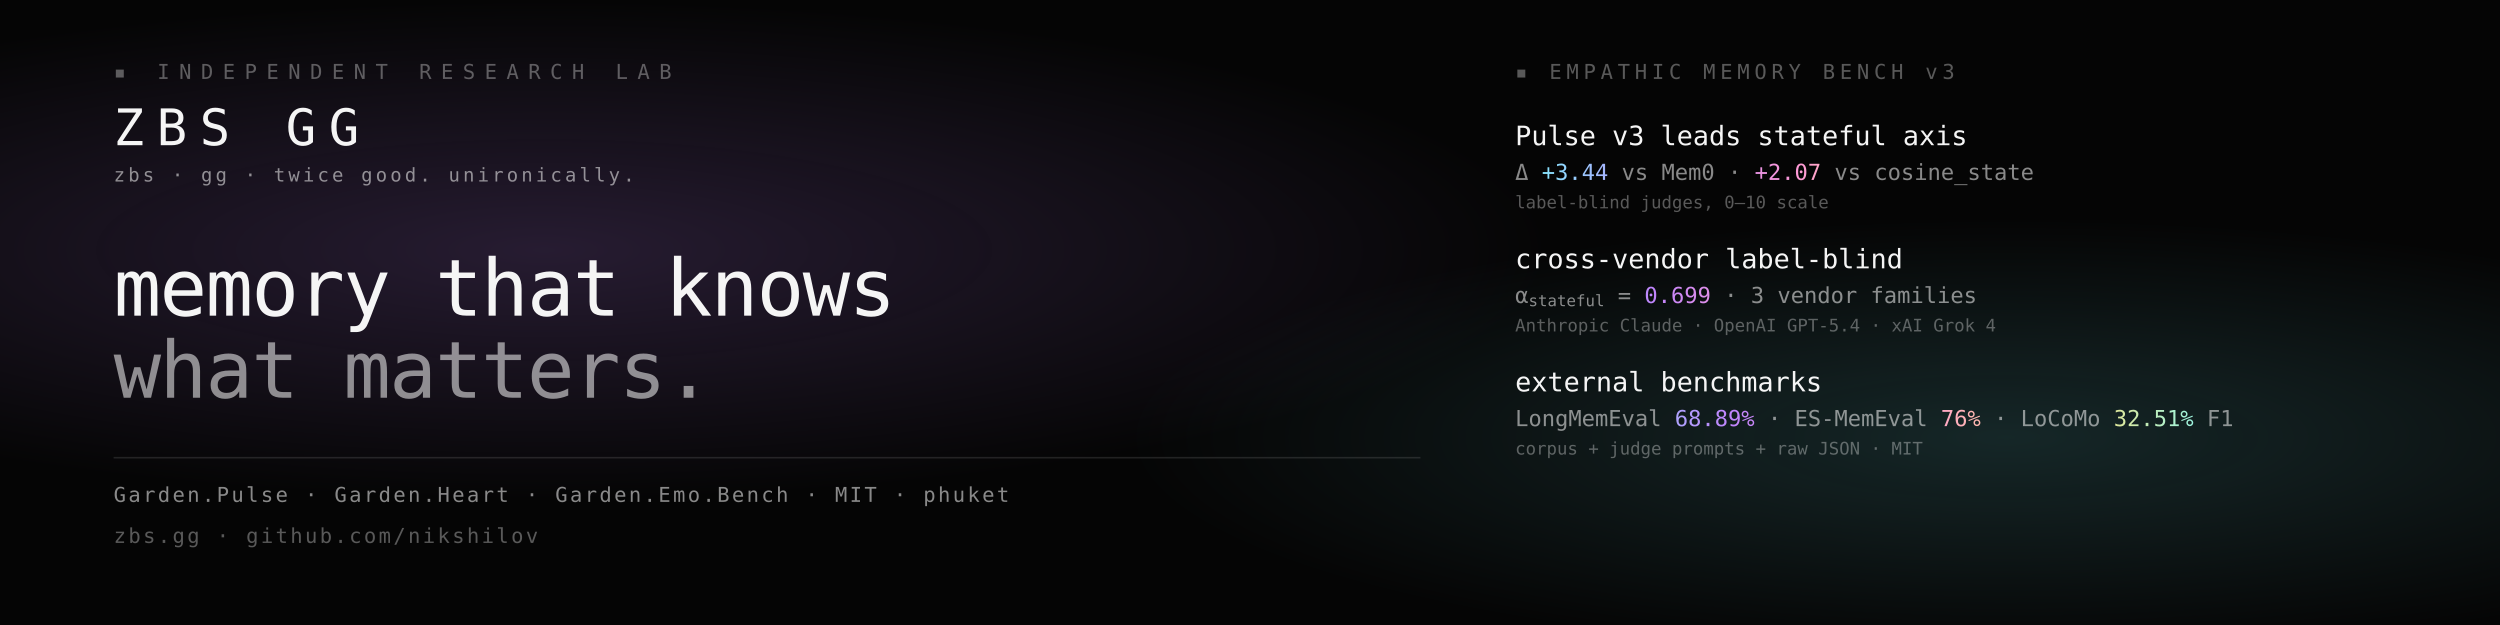
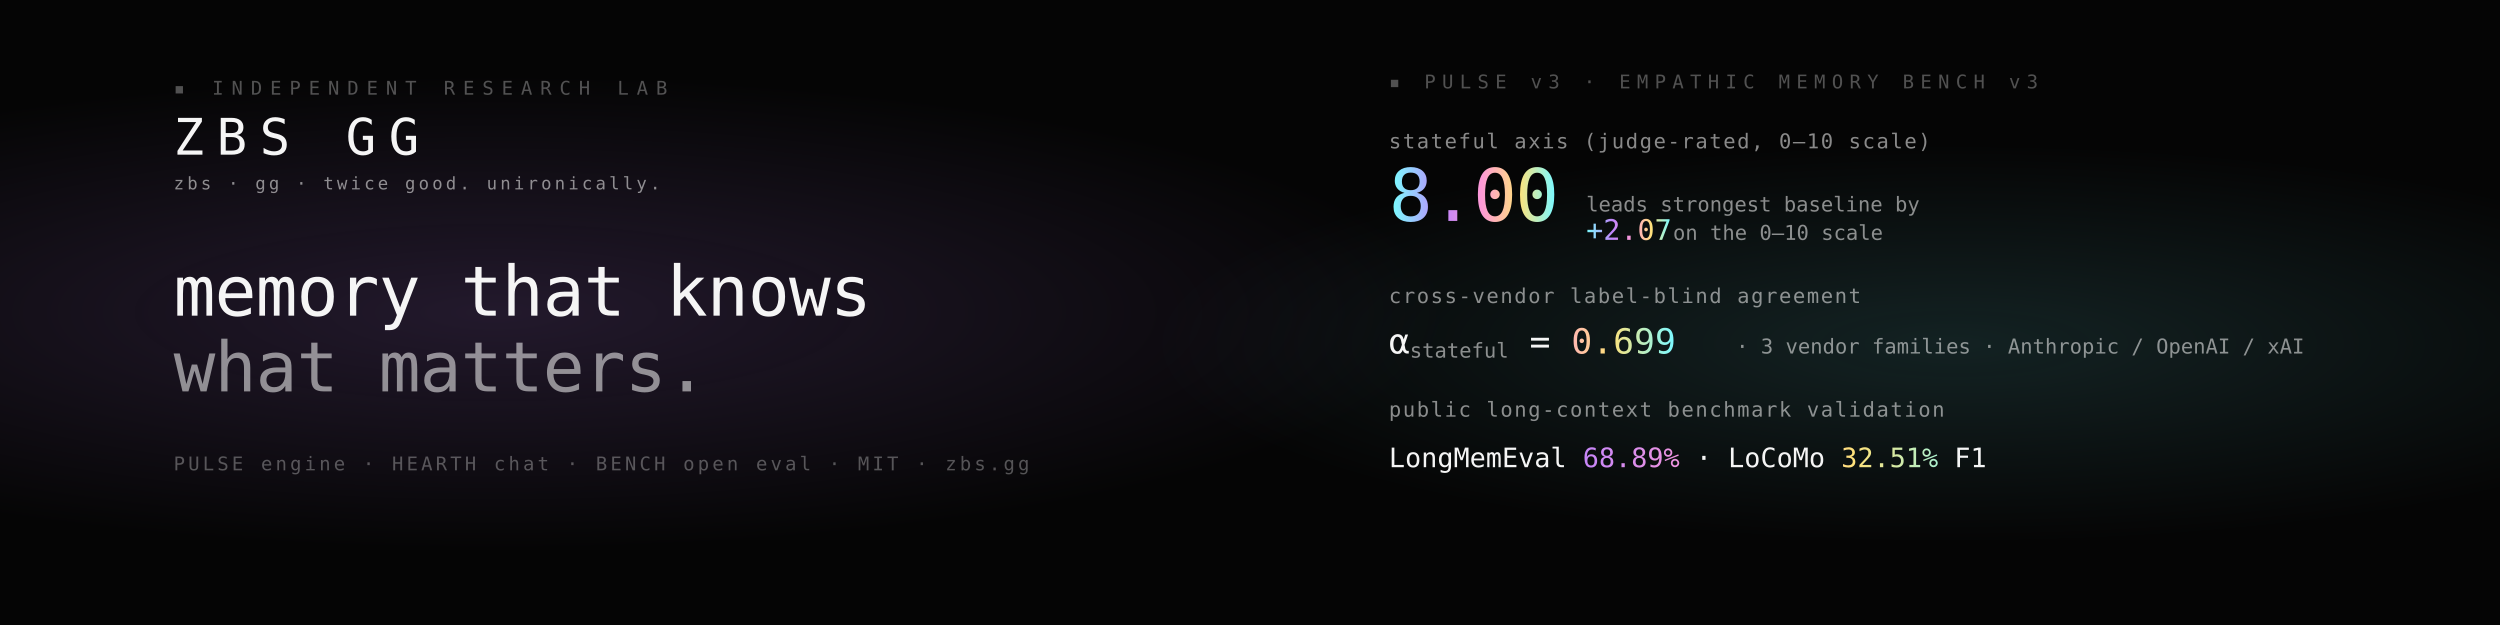
<svg xmlns="http://www.w3.org/2000/svg" viewBox="0 0 1584 396" width="1584" height="396" preserveAspectRatio="xMidYMid meet">
  <defs>
    <linearGradient id="holo" x1="0%" y1="0%" x2="100%" y2="0%">
      <stop offset="0%" stop-color="#7df9ff" />
      <stop offset="30%" stop-color="#c084fc" />
      <stop offset="55%" stop-color="#ff9ad6" />
      <stop offset="78%" stop-color="#ffe27a" />
      <stop offset="100%" stop-color="#7df9ff" />
    </linearGradient>
-     <radialGradient id="halo1" cx="22%" cy="40%" r="40%">
-       <stop offset="0%" stop-color="rgba(192,132,252,0.18)" />
+     <radialGradient id="halo1" cx="20%" cy="50%" r="38%">
+       <stop offset="0%" stop-color="rgba(192,132,252,0.16)" />
      <stop offset="100%" stop-color="rgba(192,132,252,0)" />
    </radialGradient>
-     <radialGradient id="halo2" cx="80%" cy="70%" r="35%">
-       <stop offset="0%" stop-color="rgba(125,249,255,0.14)" />
+     <radialGradient id="halo2" cx="78%" cy="55%" r="32%">
+       <stop offset="0%" stop-color="rgba(125,249,255,0.12)" />
      <stop offset="100%" stop-color="rgba(125,249,255,0)" />
    </radialGradient>
    <style>
      .mono { font-family: ui-monospace, "JetBrains Mono", "SF Mono", Menlo, monospace; }
      .fg     { fill: #f5f5f5; }
      .dim    { fill: rgba(245,245,245,0.55); }
-       .faint  { fill: rgba(245,245,245,0.35); }
+       .faint  { fill: rgba(245,245,245,0.32); }
      .holo   { fill: url(#holo); }
-       .rule   { stroke: rgba(245,245,245,0.12); stroke-width: 1; }
    </style>
  </defs>
  <rect width="1584" height="396" fill="#050505" />
  <rect width="1584" height="396" fill="url(#halo1)" />
  <rect width="1584" height="396" fill="url(#halo2)" />
-   <text x="72" y="50" class="mono faint" font-size="13" letter-spacing="6">▪ INDEPENDENT RESEARCH LAB</text>
-   <text x="72" y="92" class="mono fg" font-size="32" font-weight="500" letter-spacing="8">ZBS GG</text>
-   <text x="72" y="115" class="mono dim" font-size="12" letter-spacing="2">zbs · gg · twice good. unironically.</text>
-   <text x="72" y="200" class="mono fg" font-size="50" letter-spacing="-1" font-weight="400">memory that knows</text>
-   <text x="72" y="252" class="mono dim" font-size="50" letter-spacing="-1" font-weight="400">what matters.</text>
-   <line x1="72" y1="290" x2="900" y2="290" class="rule" />
-   <text x="72" y="318" class="mono dim" font-size="13" letter-spacing="1.5">
-     Garden.Pulse · Garden.Heart · Garden.Emo.Bench · MIT · phuket
+   <text x="110" y="60" class="mono faint" font-size="12" letter-spacing="5">▪ INDEPENDENT RESEARCH LAB</text>
+   <text x="110" y="98" class="mono fg" font-size="32" letter-spacing="8" font-weight="500">ZBS GG</text>
+   <text x="110" y="120" class="mono dim" font-size="11" letter-spacing="2">zbs · gg · twice good. unironically.</text>
+   <text x="110" y="200" class="mono fg" font-size="44" letter-spacing="-0.5">memory that knows</text>
+   <text x="110" y="248" class="mono dim" font-size="44" letter-spacing="-0.5">what matters.</text>
+   <text x="110" y="298" class="mono faint" font-size="12" letter-spacing="2">
+     PULSE engine  ·  HEARTH chat  ·  BENCH open eval  ·  MIT  ·  zbs.gg
  </text>
-   <text x="72" y="344" class="mono faint" font-size="13" letter-spacing="1.5">
-     zbs.gg  ·  github.com/nikshilov
-   </text>
-   <g transform="translate(960, 50)">
-     <text x="0" y="0" class="mono faint" font-size="13" letter-spacing="3">▪ EMPATHIC MEMORY BENCH v3</text>
-     <text x="0" y="42" class="mono fg" font-size="17" font-weight="500">Pulse v3 leads stateful axis</text>
-     <text x="0" y="64" class="mono dim" font-size="14">
-       Δ <tspan class="holo" font-weight="500">+3.44</tspan> vs Mem0  ·
-       <tspan class="holo" font-weight="500">+2.07</tspan> vs cosine_state
+   <g transform="translate(880, 56)">
+     <text x="0" y="0" class="mono faint" font-size="12" letter-spacing="4">▪ PULSE v3 · EMPATHIC MEMORY BENCH v3</text>
+     <text x="0" y="38" class="mono dim" font-size="13" letter-spacing="1">stateful axis (judge-rated, 0–10 scale)</text>
+     <text x="0" y="84" class="mono holo" font-size="46" letter-spacing="-1" font-weight="500">8.00</text>
+     <text x="125" y="78" class="mono dim" font-size="13">leads strongest baseline by</text>
+     <text x="125" y="96" class="mono holo" font-size="18" font-weight="500">+2.07</text>
+     <text x="180" y="96" class="mono dim" font-size="13">on the 0–10 scale</text>
+     <text x="0" y="136" class="mono dim" font-size="13" letter-spacing="1">cross-vendor label-blind agreement</text>
+     <text x="0" y="168" class="mono fg" font-size="22" font-weight="500">α<tspan baseline-shift="sub" font-size="13" class="dim">stateful</tspan> = <tspan class="holo">0.699</tspan>
    </text>
-     <text x="0" y="82" class="mono faint" font-size="11">label-blind judges, 0–10 scale</text>
-     <text x="0" y="120" class="mono fg" font-size="17" font-weight="500">cross-vendor label-blind</text>
-     <text x="0" y="142" class="mono dim" font-size="14">
-       α<tspan baseline-shift="sub" font-size="10">stateful</tspan> = <tspan class="holo" font-weight="500">0.699</tspan> · 3 vendor families
-     </text>
-     <text x="0" y="160" class="mono faint" font-size="11">Anthropic Claude  ·  OpenAI GPT-5.4  ·  xAI Grok 4</text>
-     <text x="0" y="198" class="mono fg" font-size="17" font-weight="500">external benchmarks</text>
-     <text x="0" y="220" class="mono dim" font-size="14">
-       LongMemEval <tspan class="holo" font-weight="500">68.89%</tspan>  ·
-       ES-MemEval <tspan class="holo" font-weight="500">76%</tspan>  ·
-       LoCoMo <tspan class="holo" font-weight="500">32.51%</tspan> F1
-     </text>
-     <text x="0" y="238" class="mono faint" font-size="11">corpus + judge prompts + raw JSON · MIT</text>
+     <text x="220" y="168" class="mono dim" font-size="13">· 3 vendor families · Anthropic / OpenAI / xAI</text>
+     <text x="0" y="208" class="mono dim" font-size="13" letter-spacing="1">public long-context benchmark validation</text>
+     <text x="0" y="240" class="mono fg" font-size="17">LongMemEval <tspan class="holo" font-weight="500">68.89%</tspan>   ·   LoCoMo <tspan class="holo" font-weight="500">32.51%</tspan> F1</text>
  </g>
</svg>
